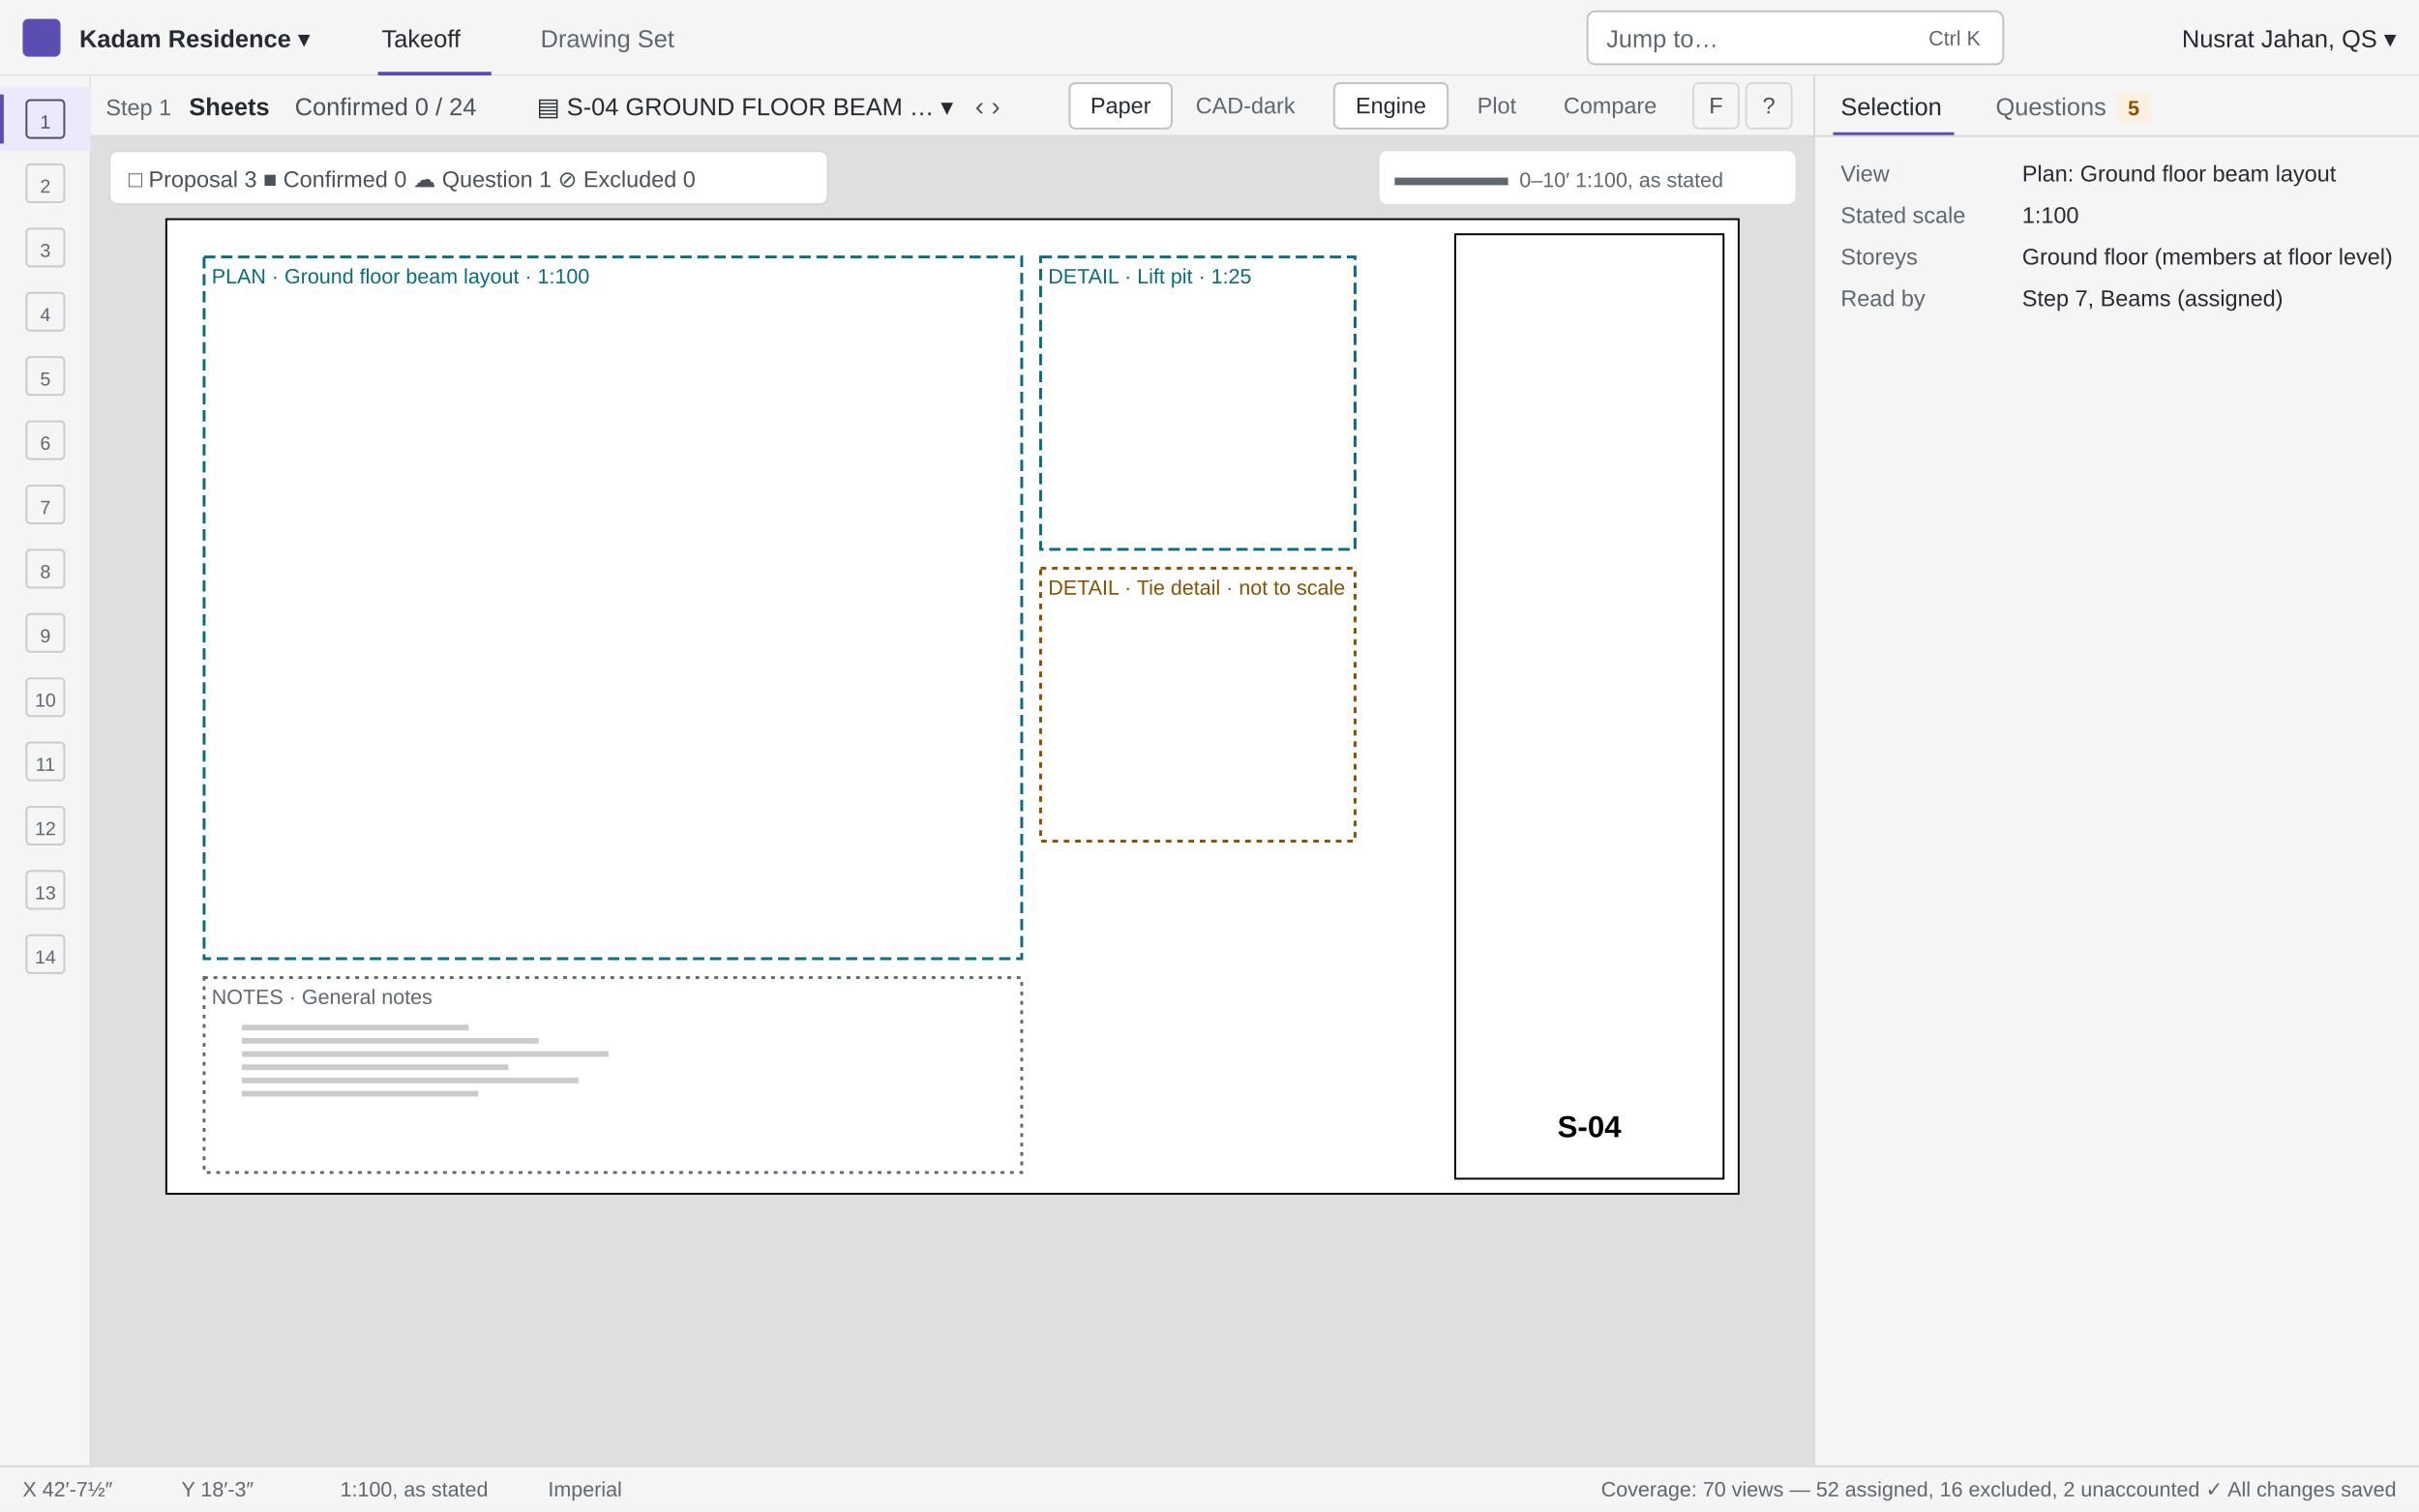
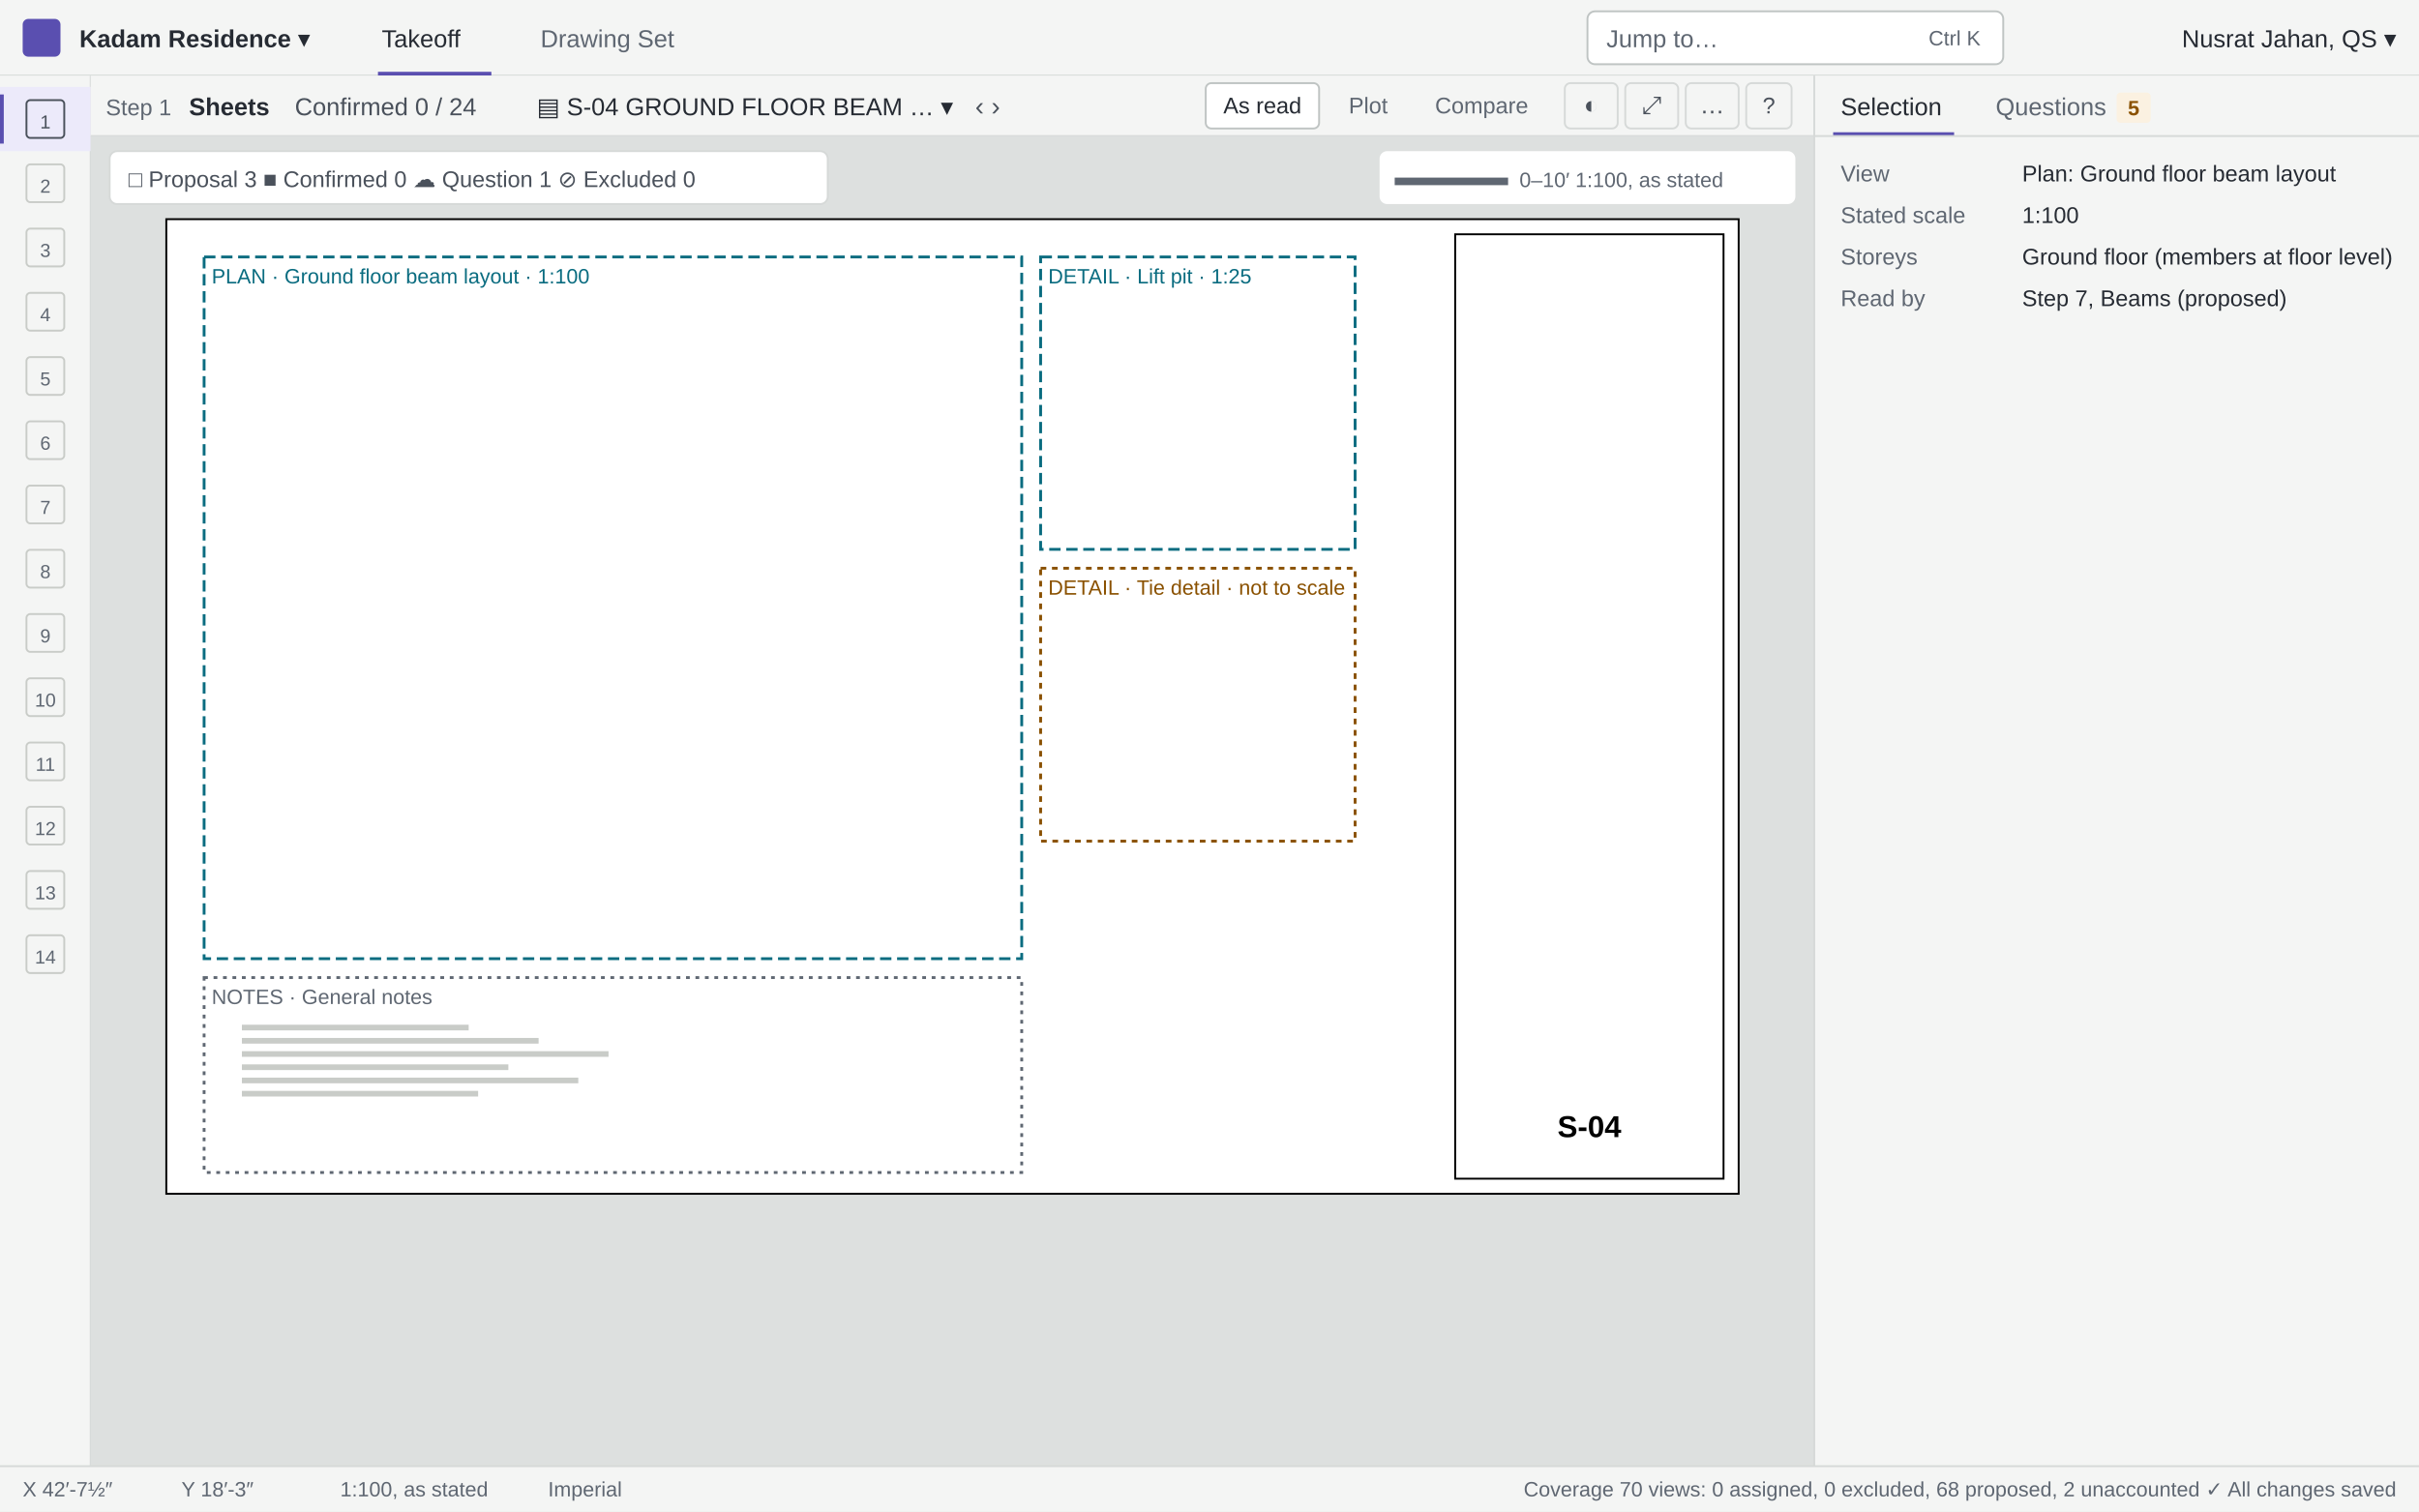
<svg xmlns="http://www.w3.org/2000/svg" width="1280" height="800" viewBox="0 0 1280 800" font-family="Archivo, Arial, sans-serif">
  <rect x="0" y="0" width="1280" height="800" rx="0" fill="#E9EBEA" />
  <rect x="0" y="0" width="1280" height="40" rx="0" fill="#F4F5F4" />
  <line x1="0" y1="40" x2="1280" y2="40" stroke="#D6D9D8" stroke-width="1" />
  <rect x="12" y="10" width="20" height="20" rx="3" fill="#5A4FB0" />
  <text x="42" y="25" font-size="13" fill="#262B33" font-weight="600" text-anchor="start">Kadam Residence ▾</text>
  <text x="202" y="25" font-size="13" fill="#262B33" font-weight="500" text-anchor="start">Takeoff</text>
  <rect x="200" y="38" width="60" height="2" rx="0" fill="#5A4FB0" />
  <text x="286" y="25" font-size="13" fill="#5F6772" font-weight="400" text-anchor="start">Drawing Set</text>
  <rect x="840" y="6" width="220" height="28" rx="4" fill="#FFFFFF" stroke="#BFC4C3" stroke-width="1" />
  <text x="850" y="25" font-size="13" fill="#5F6772" font-weight="400" text-anchor="start">Jump to…</text>
  <text x="1048" y="24" font-size="11" fill="#5F6772" font-weight="500" text-anchor="end">Ctrl K</text>
  <text x="1268" y="25" font-size="13" fill="#262B33" font-weight="400" text-anchor="end">Nusrat Jahan, QS ▾</text>
  <rect x="0" y="40" width="48" height="736" rx="0" fill="#F4F5F4" />
  <line x1="48" y1="40" x2="48" y2="776" stroke="#D6D9D8" stroke-width="1" />
  <rect x="0" y="46" width="48" height="34" rx="0" fill="#ECEAFA" />
  <rect x="0" y="50" width="2" height="26" rx="0" fill="#5A4FB0" />
  <rect x="14" y="53" width="20" height="20" rx="2" fill="none" stroke="#4A515B" stroke-width="1" />
  <text x="24" y="68" font-size="10" fill="#4A515B" font-weight="500" text-anchor="middle">1</text>
  <rect x="14" y="87" width="20" height="20" rx="2" fill="none" stroke="#C9CCC8" stroke-width="1" />
  <text x="24" y="102" font-size="10" fill="#5F6772" font-weight="500" text-anchor="middle">2</text>
  <rect x="14" y="121" width="20" height="20" rx="2" fill="none" stroke="#C9CCC8" stroke-width="1" />
  <text x="24" y="136" font-size="10" fill="#5F6772" font-weight="500" text-anchor="middle">3</text>
  <rect x="14" y="155" width="20" height="20" rx="2" fill="none" stroke="#C9CCC8" stroke-width="1" />
  <text x="24" y="170" font-size="10" fill="#5F6772" font-weight="500" text-anchor="middle">4</text>
  <rect x="14" y="189" width="20" height="20" rx="2" fill="none" stroke="#C9CCC8" stroke-width="1" />
  <text x="24" y="204" font-size="10" fill="#5F6772" font-weight="500" text-anchor="middle">5</text>
  <rect x="14" y="223" width="20" height="20" rx="2" fill="none" stroke="#C9CCC8" stroke-width="1" />
  <text x="24" y="238" font-size="10" fill="#5F6772" font-weight="500" text-anchor="middle">6</text>
  <rect x="14" y="257" width="20" height="20" rx="2" fill="none" stroke="#C9CCC8" stroke-width="1" />
  <text x="24" y="272" font-size="10" fill="#5F6772" font-weight="500" text-anchor="middle">7</text>
  <rect x="14" y="291" width="20" height="20" rx="2" fill="none" stroke="#C9CCC8" stroke-width="1" />
  <text x="24" y="306" font-size="10" fill="#5F6772" font-weight="500" text-anchor="middle">8</text>
  <rect x="14" y="325" width="20" height="20" rx="2" fill="none" stroke="#C9CCC8" stroke-width="1" />
  <text x="24" y="340" font-size="10" fill="#5F6772" font-weight="500" text-anchor="middle">9</text>
  <rect x="14" y="359" width="20" height="20" rx="2" fill="none" stroke="#C9CCC8" stroke-width="1" />
  <text x="24" y="374" font-size="10" fill="#5F6772" font-weight="500" text-anchor="middle">10</text>
  <rect x="14" y="393" width="20" height="20" rx="2" fill="none" stroke="#C9CCC8" stroke-width="1" />
  <text x="24" y="408" font-size="10" fill="#5F6772" font-weight="500" text-anchor="middle">11</text>
  <rect x="14" y="427" width="20" height="20" rx="2" fill="none" stroke="#C9CCC8" stroke-width="1" />
  <text x="24" y="442" font-size="10" fill="#5F6772" font-weight="500" text-anchor="middle">12</text>
  <rect x="14" y="461" width="20" height="20" rx="2" fill="none" stroke="#C9CCC8" stroke-width="1" />
  <text x="24" y="476" font-size="10" fill="#5F6772" font-weight="500" text-anchor="middle">13</text>
  <rect x="14" y="495" width="20" height="20" rx="2" fill="none" stroke="#C9CCC8" stroke-width="1" />
  <text x="24" y="510" font-size="10" fill="#5F6772" font-weight="500" text-anchor="middle">14</text>
  <rect x="48" y="40" width="912" height="32" rx="0" fill="#F4F5F4" />
  <line x1="48" y1="72" x2="960" y2="72" stroke="#D6D9D8" stroke-width="1" />
  <text x="56" y="61" font-size="12" fill="#5F6772" font-weight="400" text-anchor="start">Step 1</text>
  <text x="100" y="61" font-size="13" fill="#262B33" font-weight="600" text-anchor="start">Sheets</text>
  <text x="156" y="61" font-size="13" fill="#4A515B" font-weight="400" text-anchor="start">Confirmed 0 / 24</text>
  <text x="284" y="61" font-size="13" fill="#262B33" font-weight="400" text-anchor="start">▤ S-04  GROUND FLOOR BEAM … ▾</text>
  <text x="516" y="61" font-size="14" fill="#4A515B" font-weight="400" text-anchor="start">‹  ›</text>
  <rect x="924" y="44" width="24" height="24" rx="3" fill="none" stroke="#D6D9D8" stroke-width="1" />
  <text x="936" y="60" font-size="12" fill="#4A515B" font-weight="500" text-anchor="middle">?</text>
-   <rect x="896" y="44" width="24" height="24" rx="3" fill="none" stroke="#D6D9D8" stroke-width="1" />
-   <text x="908" y="60" font-size="12" fill="#4A515B" font-weight="500" text-anchor="middle">F</text>
-   <rect x="818" y="44" width="68" height="24" rx="3" fill="#F4F5F4" />
-   <text x="852.0" y="60" font-size="12" fill="#5F6772" font-weight="500" text-anchor="middle">Compare</text>
-   <rect x="768" y="44" width="48" height="24" rx="3" fill="#F4F5F4" />
-   <text x="792.0" y="60" font-size="12" fill="#5F6772" font-weight="500" text-anchor="middle">Plot</text>
-   <rect x="706" y="44" width="60" height="24" rx="3" fill="#FFFFFF" stroke="#BFC4C3" stroke-width="1" />
-   <text x="736.0" y="60" font-size="12" fill="#262B33" font-weight="500" text-anchor="middle">Engine</text>
-   <rect x="622" y="44" width="74" height="24" rx="3" fill="#F4F5F4" />
-   <text x="659.0" y="60" font-size="12" fill="#5F6772" font-weight="500" text-anchor="middle">CAD-dark</text>
-   <rect x="566" y="44" width="54" height="24" rx="3" fill="#FFFFFF" stroke="#BFC4C3" stroke-width="1" />
-   <text x="593.0" y="60" font-size="12" fill="#262B33" font-weight="500" text-anchor="middle">Paper</text>
+   <rect x="892" y="44" width="28" height="24" rx="3" fill="none" stroke="#D6D9D8" stroke-width="1" />
+   <text x="906" y="60" font-size="13" fill="#4A515B" font-weight="500" text-anchor="middle">…</text>
+   <rect x="860" y="44" width="28" height="24" rx="3" fill="none" stroke="#D6D9D8" stroke-width="1" />
+   <text x="874" y="60" font-size="13" fill="#4A515B" font-weight="500" text-anchor="middle">⤢</text>
+   <rect x="828" y="44" width="28" height="24" rx="3" fill="none" stroke="#D6D9D8" stroke-width="1" />
+   <text x="842" y="60" font-size="13" fill="#4A515B" font-weight="500" text-anchor="middle">◐</text>
+   <rect x="750" y="44" width="68" height="24" rx="3" fill="#F4F5F4" />
+   <text x="784" y="60" font-size="12" fill="#5F6772" font-weight="500" text-anchor="middle">Compare</text>
+   <rect x="700" y="44" width="48" height="24" rx="3" fill="#F4F5F4" />
+   <text x="724" y="60" font-size="12" fill="#5F6772" font-weight="500" text-anchor="middle">Plot</text>
+   <rect x="638" y="44" width="60" height="24" rx="3" fill="#FFFFFF" stroke="#BFC4C3" stroke-width="1" />
+   <text x="668" y="60" font-size="12" fill="#262B33" font-weight="500" text-anchor="middle">As read</text>
  <rect x="48" y="72" width="912" height="704" rx="0" fill="#DDE0DF" />
  <rect x="88" y="116" width="832" height="515.84" rx="0" fill="#FFFFFF" stroke="#000" stroke-width="1" />
  <rect x="770" y="124" width="142" height="499.84" rx="0" fill="none" stroke="#000" stroke-width="1" />
  <text x="841" y="601.84" font-size="16" fill="#000" font-weight="700" text-anchor="middle">S-04</text>
  <rect x="108" y="136" width="432.64" height="371.405" rx="0" fill="none" stroke="#0A6C80" stroke-width="1.5" stroke-dasharray="6 3" />
  <text x="112" y="150" font-size="11" fill="#0A6C80" font-weight="500" text-anchor="start">PLAN · Ground floor beam layout · 1:100</text>
  <rect x="550.64" y="136" width="166.4" height="154.752" rx="0" fill="none" stroke="#0A6C80" stroke-width="1.5" stroke-dasharray="6 3" />
  <text x="554.64" y="150" font-size="11" fill="#0A6C80" font-weight="500" text-anchor="start">DETAIL · Lift pit · 1:25</text>
  <rect x="550.64" y="300.752" width="166.4" height="144.435" rx="0" fill="none" stroke="#8A5100" stroke-width="1.5" stroke-dasharray="3 3" />
  <text x="554.64" y="314.752" font-size="11" fill="#8A5100" font-weight="500" text-anchor="start">DETAIL · Tie detail · not to scale</text>
  <rect x="108" y="517.405" width="432.64" height="103.168" rx="0" fill="none" stroke="#5F6772" stroke-width="1.5" stroke-dasharray="2 3" />
  <text x="112" y="531.405" font-size="11" fill="#5F6772" font-weight="500" text-anchor="start">NOTES · General notes</text>
  <rect x="128" y="542.355" width="120" height="3" rx="0" fill="#C9CCC8" />
  <rect x="128" y="549.355" width="157" height="3" rx="0" fill="#C9CCC8" />
  <rect x="128" y="556.355" width="194" height="3" rx="0" fill="#C9CCC8" />
  <rect x="128" y="563.355" width="141" height="3" rx="0" fill="#C9CCC8" />
  <rect x="128" y="570.355" width="178" height="3" rx="0" fill="#C9CCC8" />
  <rect x="128" y="577.355" width="125" height="3" rx="0" fill="#C9CCC8" />
  <rect x="58" y="80" width="380" height="28" rx="4" fill="#FFFFFF" stroke="#D6D9D8" stroke-width="1" />
  <text x="68" y="99" font-size="12" fill="#4A515B" font-weight="400" text-anchor="start">□ Proposal 3   ■ Confirmed 0   ☁ Question 1   ⊘ Excluded 0</text>
  <rect x="730" y="80" width="220" height="28" rx="4" fill="#FFFFFF" />
  <rect x="738" y="94" width="60" height="4" rx="0" fill="#5F6772" />
  <text x="804" y="99" font-size="11" fill="#5F6772" font-weight="400" text-anchor="start">0–10′  1:100, as stated</text>
  <rect x="960" y="40" width="320" height="736" rx="0" fill="#F4F5F4" />
  <line x1="960" y1="40" x2="960" y2="776" stroke="#D6D9D8" stroke-width="1" />
  <text x="974" y="61" font-size="13" fill="#262B33" font-weight="500" text-anchor="start">Selection</text>
  <rect x="970" y="70" width="64" height="2" rx="0" fill="#5A4FB0" />
  <text x="1056" y="61" font-size="13" fill="#5F6772" font-weight="400" text-anchor="start">Questions</text>
  <rect x="1120" y="49" width="18" height="16" rx="2" fill="#FBF1E1" />
  <text x="1129" y="61" font-size="11" fill="#8A5100" font-weight="600" text-anchor="middle">5</text>
  <line x1="960" y1="72" x2="1280" y2="72" stroke="#D6D9D8" stroke-width="1" />
  <text x="974" y="96" font-size="12" fill="#5F6772" font-weight="400" text-anchor="start">View</text>
  <text x="1070" y="96" font-size="12" fill="#262B33" font-weight="400" text-anchor="start">Plan: Ground floor beam layout</text>
  <text x="974" y="118" font-size="12" fill="#5F6772" font-weight="400" text-anchor="start">Stated scale</text>
  <text x="1070" y="118" font-size="12" fill="#262B33" font-weight="400" text-anchor="start">1:100</text>
  <text x="974" y="140" font-size="12" fill="#5F6772" font-weight="400" text-anchor="start">Storeys</text>
  <text x="1070" y="140" font-size="12" fill="#262B33" font-weight="400" text-anchor="start">Ground floor (members at floor level)</text>
  <text x="974" y="162" font-size="12" fill="#5F6772" font-weight="400" text-anchor="start">Read by</text>
-   <text x="1070" y="162" font-size="12" fill="#262B33" font-weight="400" text-anchor="start">Step 7, Beams (assigned)</text>
+   <text x="1070" y="162" font-size="12" fill="#262B33" font-weight="400" text-anchor="start">Step 7, Beams (proposed)</text>
  <rect x="0" y="776" width="1280" height="24" rx="0" fill="#F4F5F4" />
  <line x1="0" y1="776" x2="1280" y2="776" stroke="#D6D9D8" stroke-width="1" />
  <text x="12" y="792" font-size="11" fill="#5F6772" font-weight="400" text-anchor="start">X 42′-7½″</text>
  <text x="96" y="792" font-size="11" fill="#5F6772" font-weight="400" text-anchor="start">Y 18′-3″</text>
  <text x="180" y="792" font-size="11" fill="#5F6772" font-weight="400" text-anchor="start">1:100, as stated</text>
  <text x="290" y="792" font-size="11" fill="#5F6772" font-weight="400" text-anchor="start">Imperial</text>
-   <text x="1268" y="792" font-size="11" fill="#5F6772" font-weight="400" text-anchor="end">Coverage: 70 views — 52 assigned, 16 excluded, 2 unaccounted      ✓ All changes saved</text>
+   <text x="1268" y="792" font-size="11" fill="#5F6772" font-weight="400" text-anchor="end">Coverage 70 views: 0 assigned, 0 excluded, 68 proposed, 2 unaccounted      ✓ All changes saved</text>
</svg>
